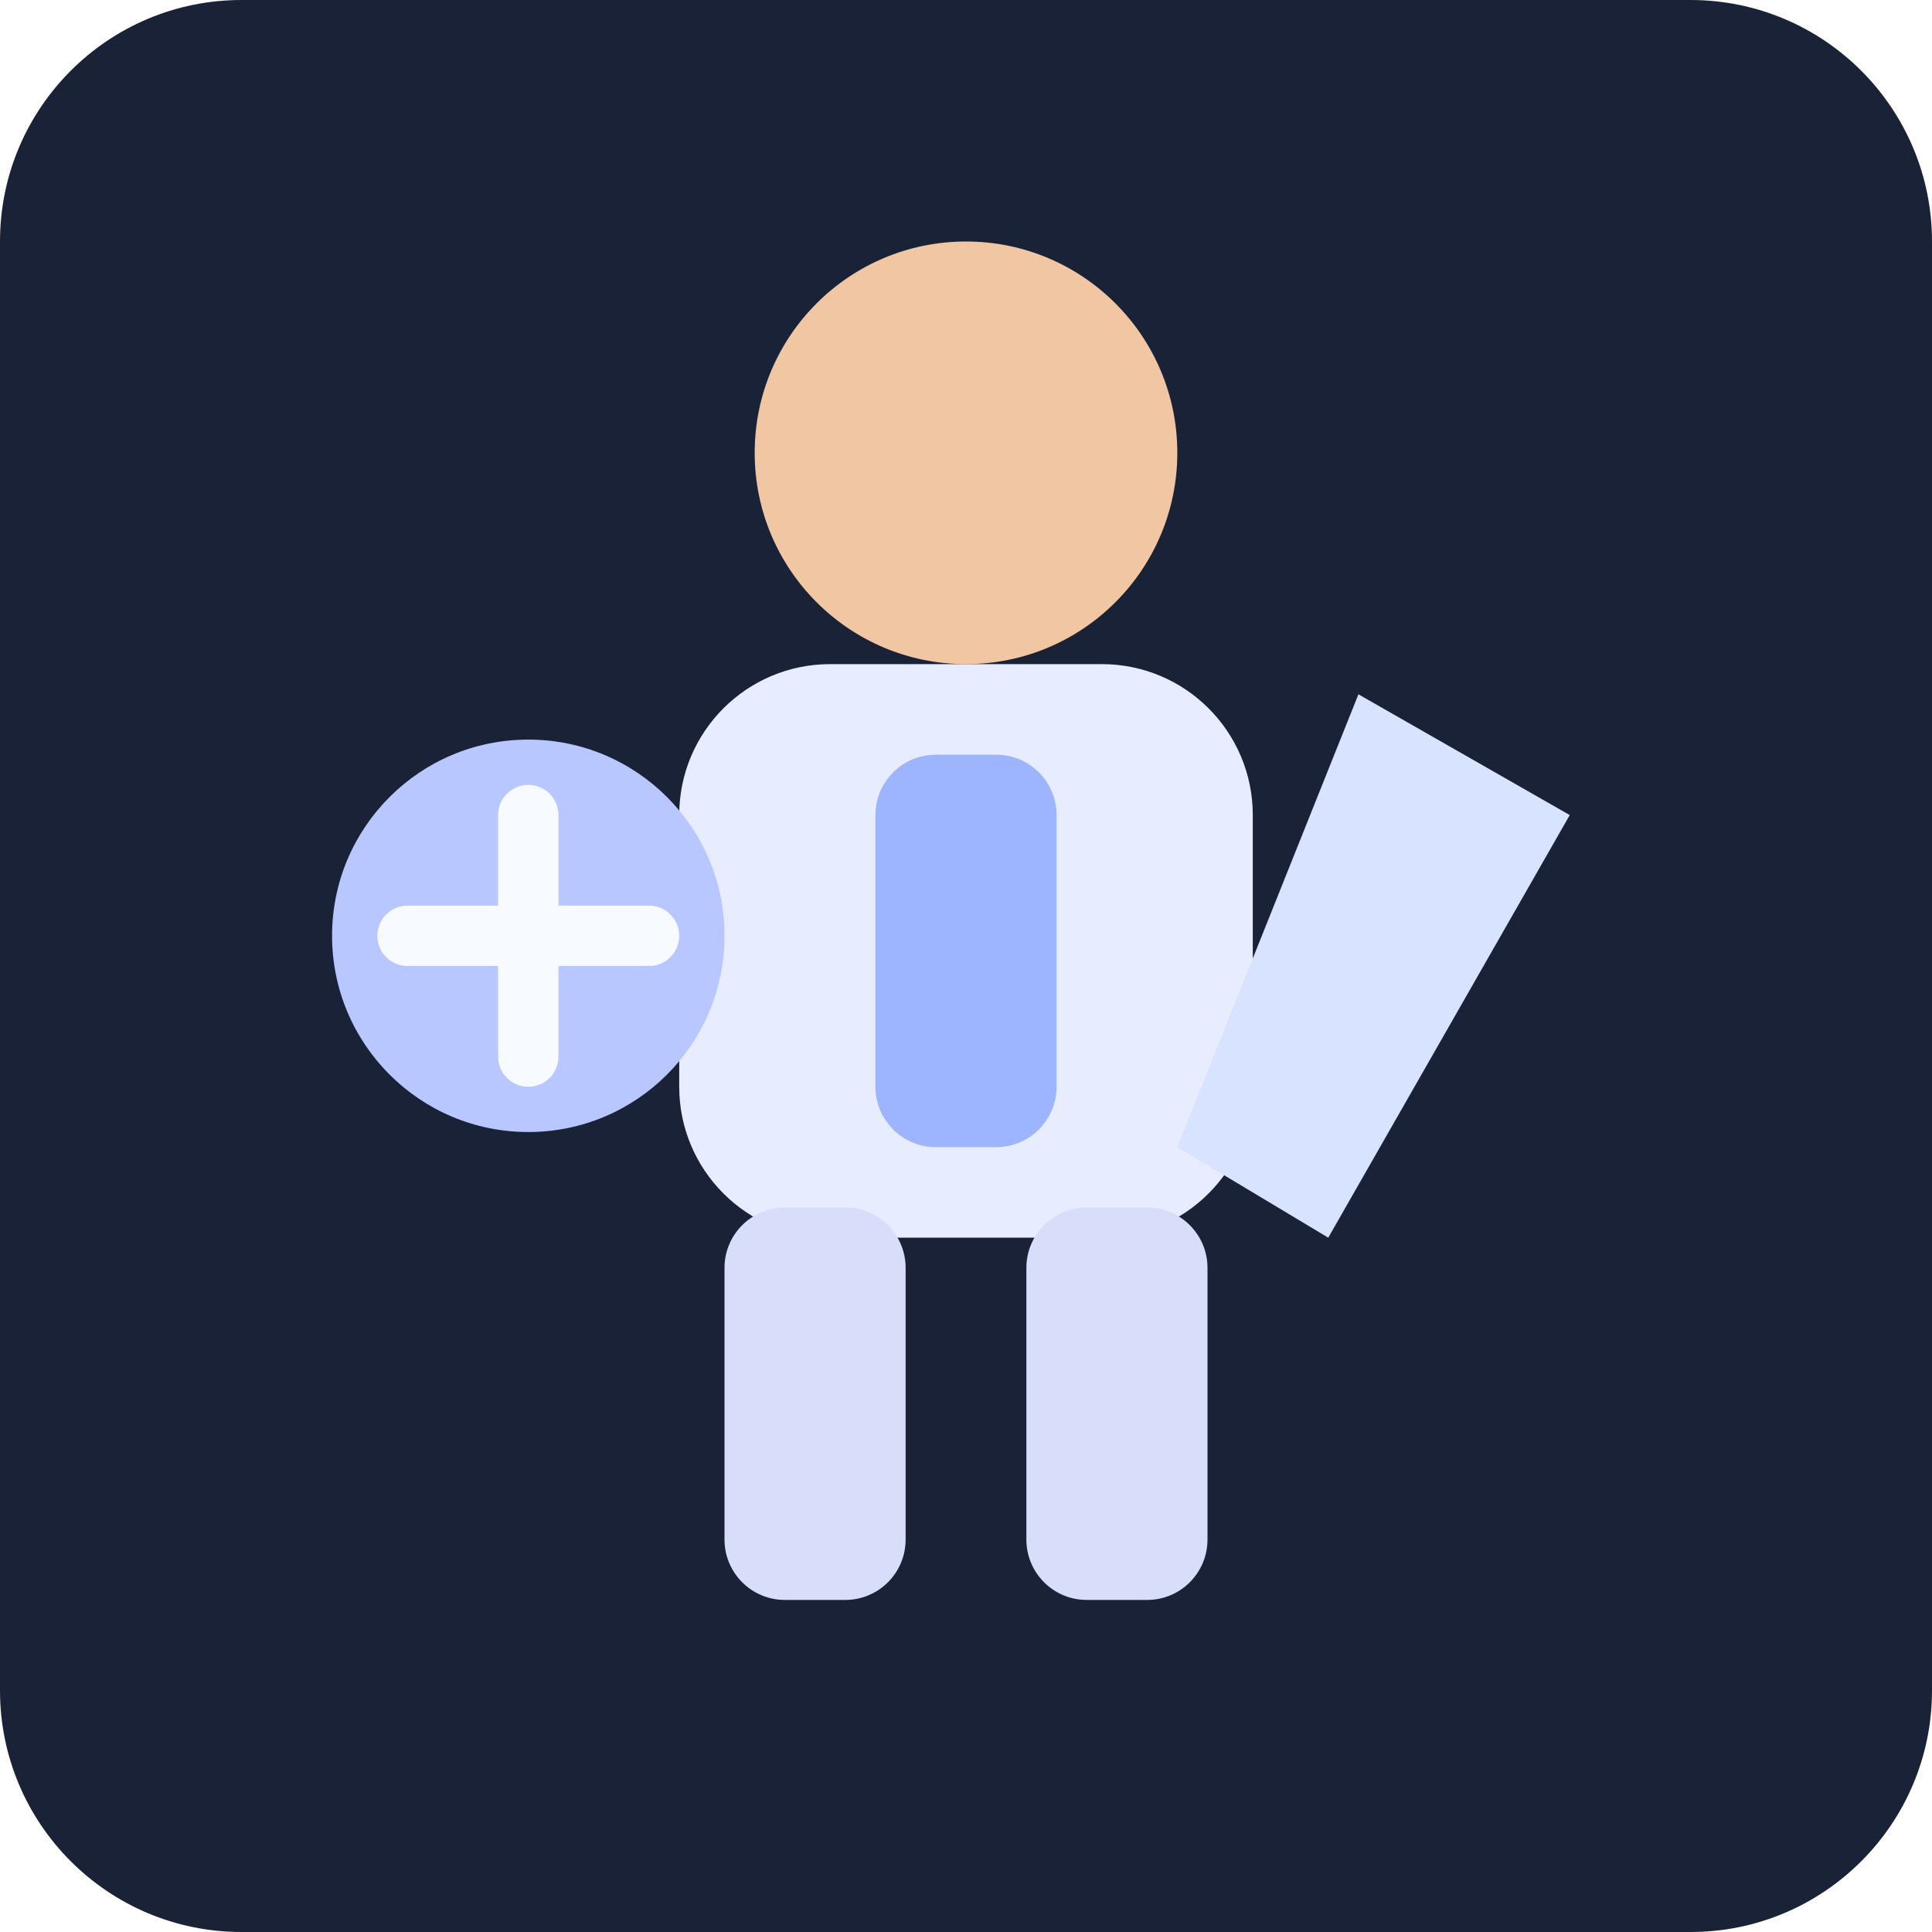
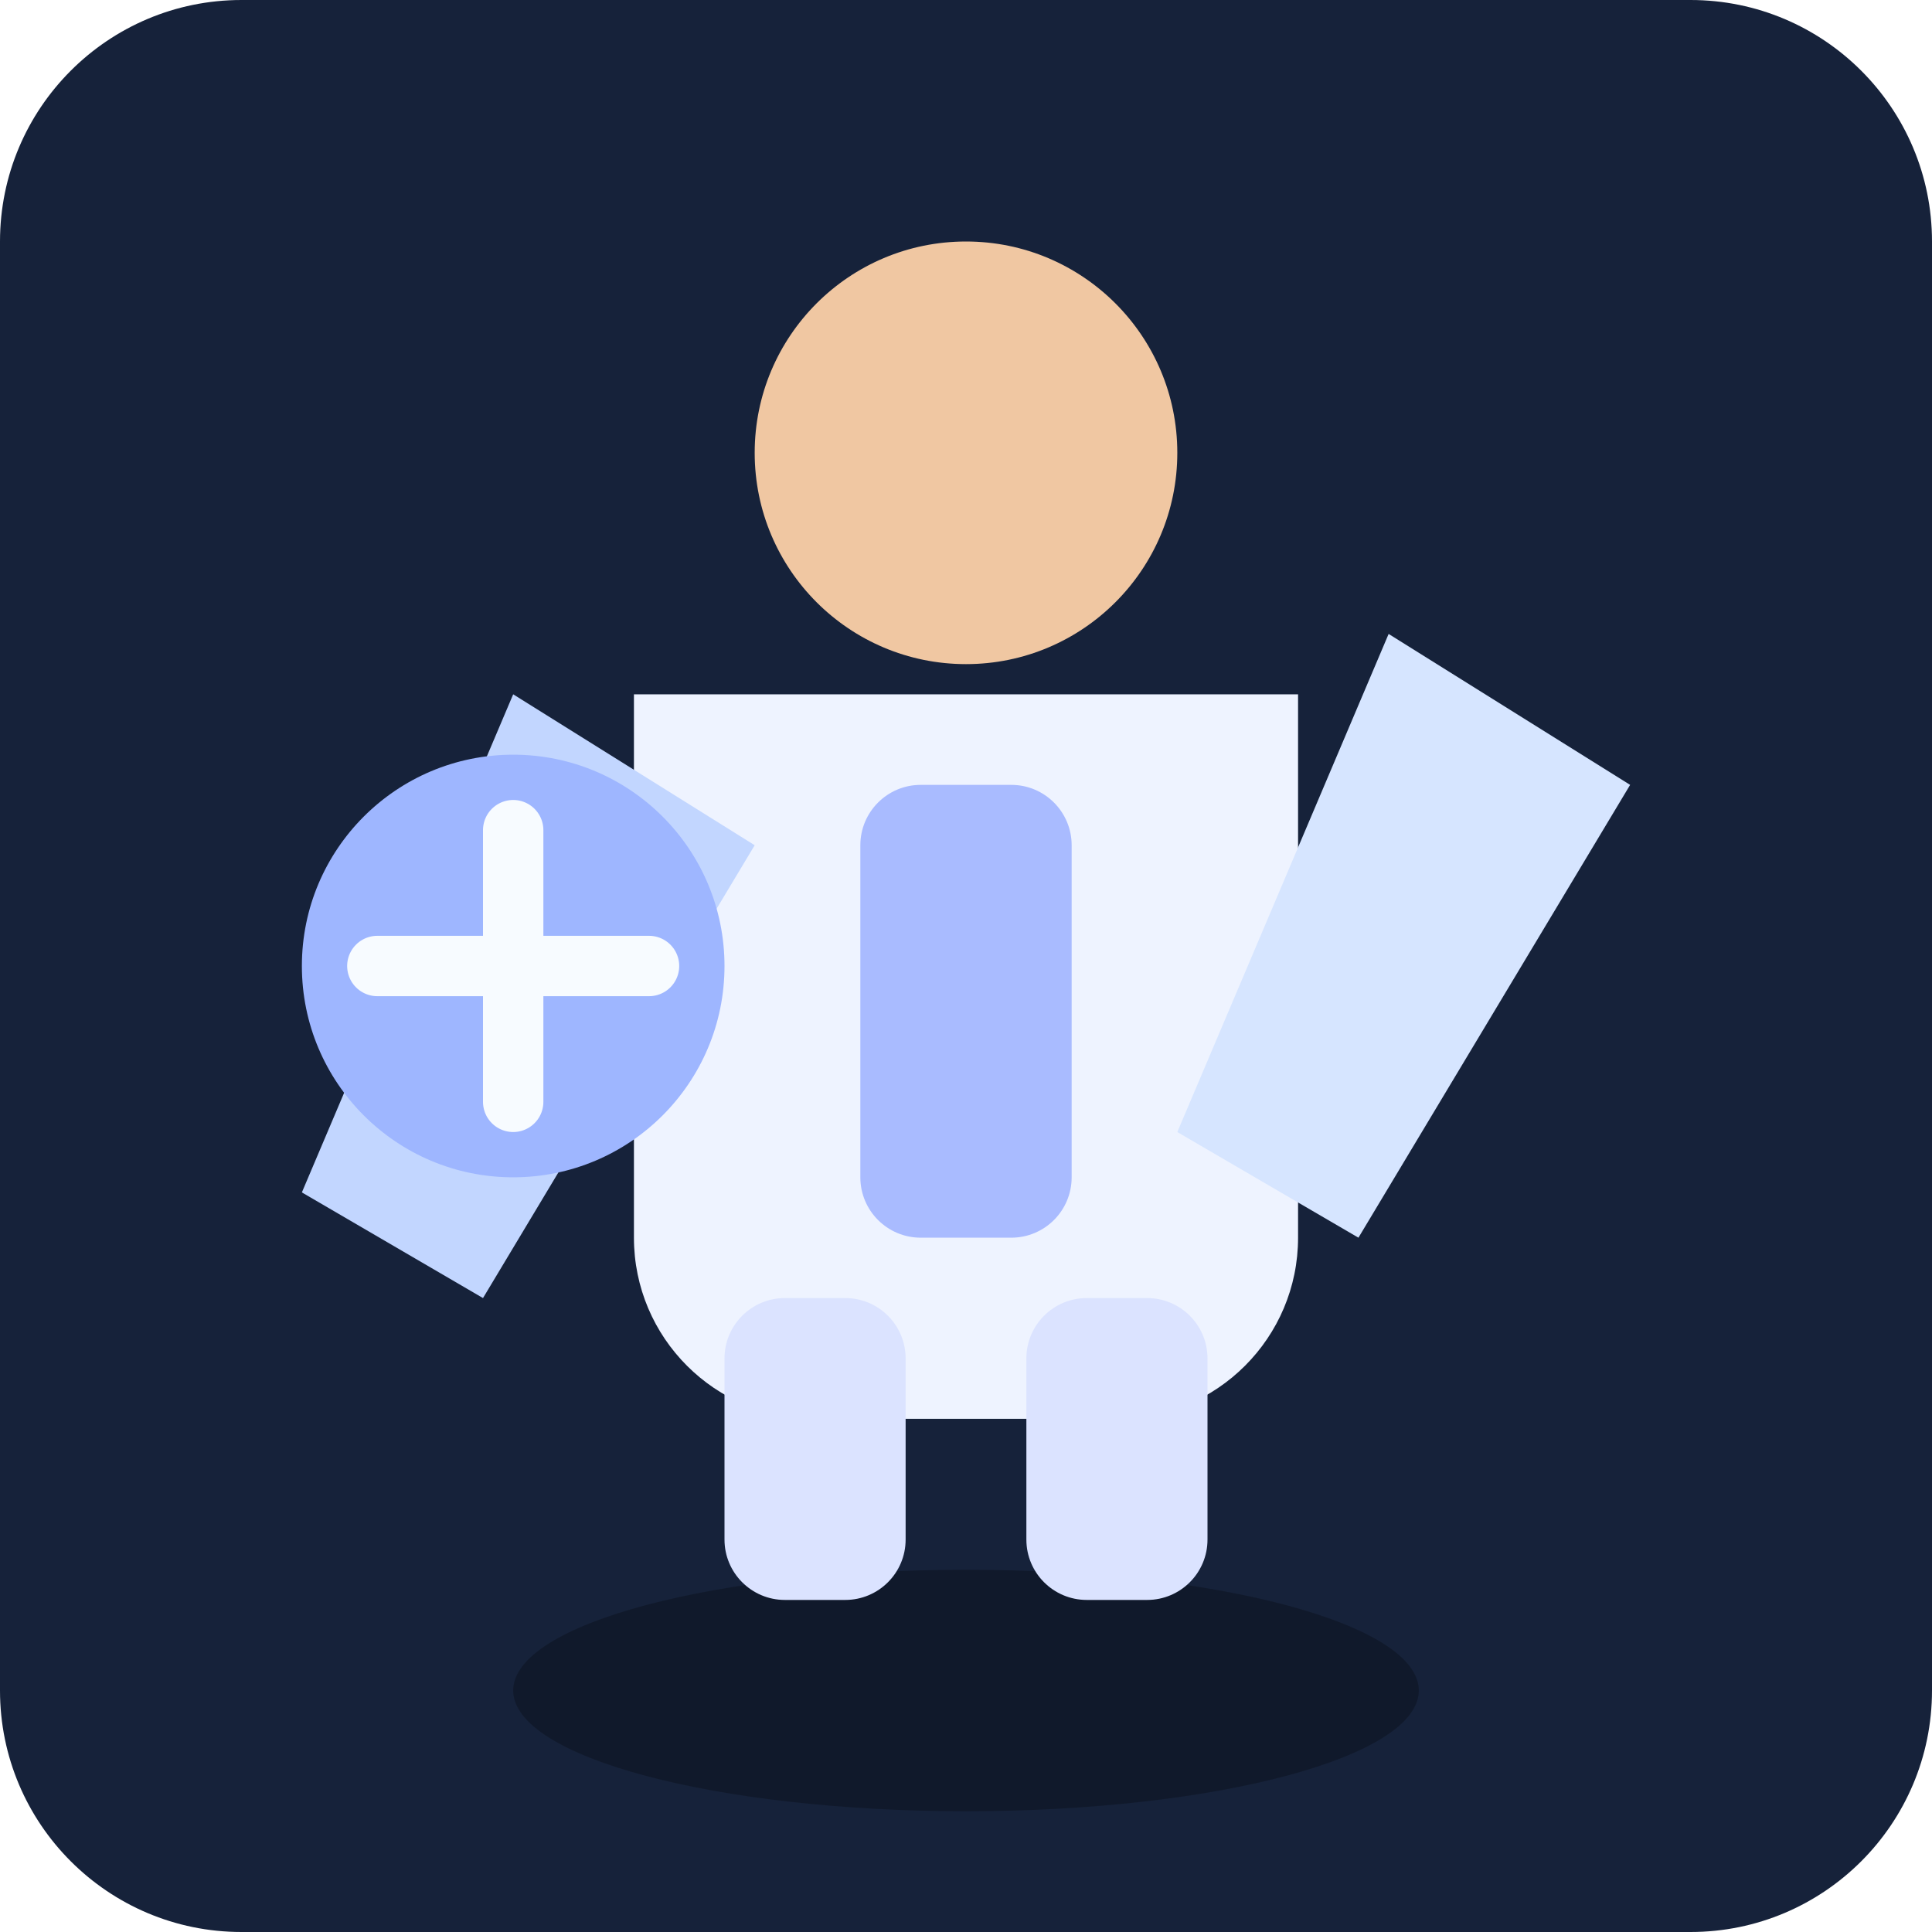
<svg xmlns="http://www.w3.org/2000/svg" viewBox="0 0 128 128">
-   <rect width="128" height="128" rx="16" fill="#1a2238" />
+   <rect width="128" height="128" rx="16" fill="#16223a" />
+   <ellipse cx="64" cy="112" rx="30" ry="8" fill="#000" opacity=".25" />
  <circle cx="64" cy="30" r="14" fill="#f0c7a2" />
-   <rect x="45" y="44" width="38" height="38" rx="10" fill="#e8ecff" />
-   <rect x="58" y="50" width="12" height="26" rx="4" fill="#9db4ff" />
-   <rect x="48" y="80" width="12" height="26" rx="4" fill="#d8defa" />
-   <rect x="68" y="80" width="12" height="26" rx="4" fill="#d8defa" />
-   <path d="M90 46l14 8-16 28-10-6z" fill="#d8e3ff" />
-   <circle cx="35" cy="62" r="13" fill="#b8c7ff" />
-   <path d="M35 54v16M27 62h16" stroke="#f7fbff" stroke-width="4" stroke-linecap="round" />
+   <path d="M42 46h44v36a12 12 0 0 1-12 12H54a12 12 0 0 1-12-12z" fill="#eef3ff" />
+   <rect x="57" y="52" width="14" height="30" rx="4" fill="#a9bbff" />
+   <rect x="48" y="86" width="12" height="20" rx="4" fill="#dbe3ff" />
+   <rect x="68" y="86" width="12" height="20" rx="4" fill="#dbe3ff" />
+   <path d="M92 42l16 10-18 30-12-7z" fill="#d6e5ff" />
+   <path d="M34 46l16 10-18 30-12-7z" fill="#c2d6ff" />
+   <circle cx="34" cy="64" r="14" fill="#9eb6ff" />
+   <path d="M34 55v18M25 64h18" stroke="#f7fbff" stroke-width="4" stroke-linecap="round" />
</svg>
